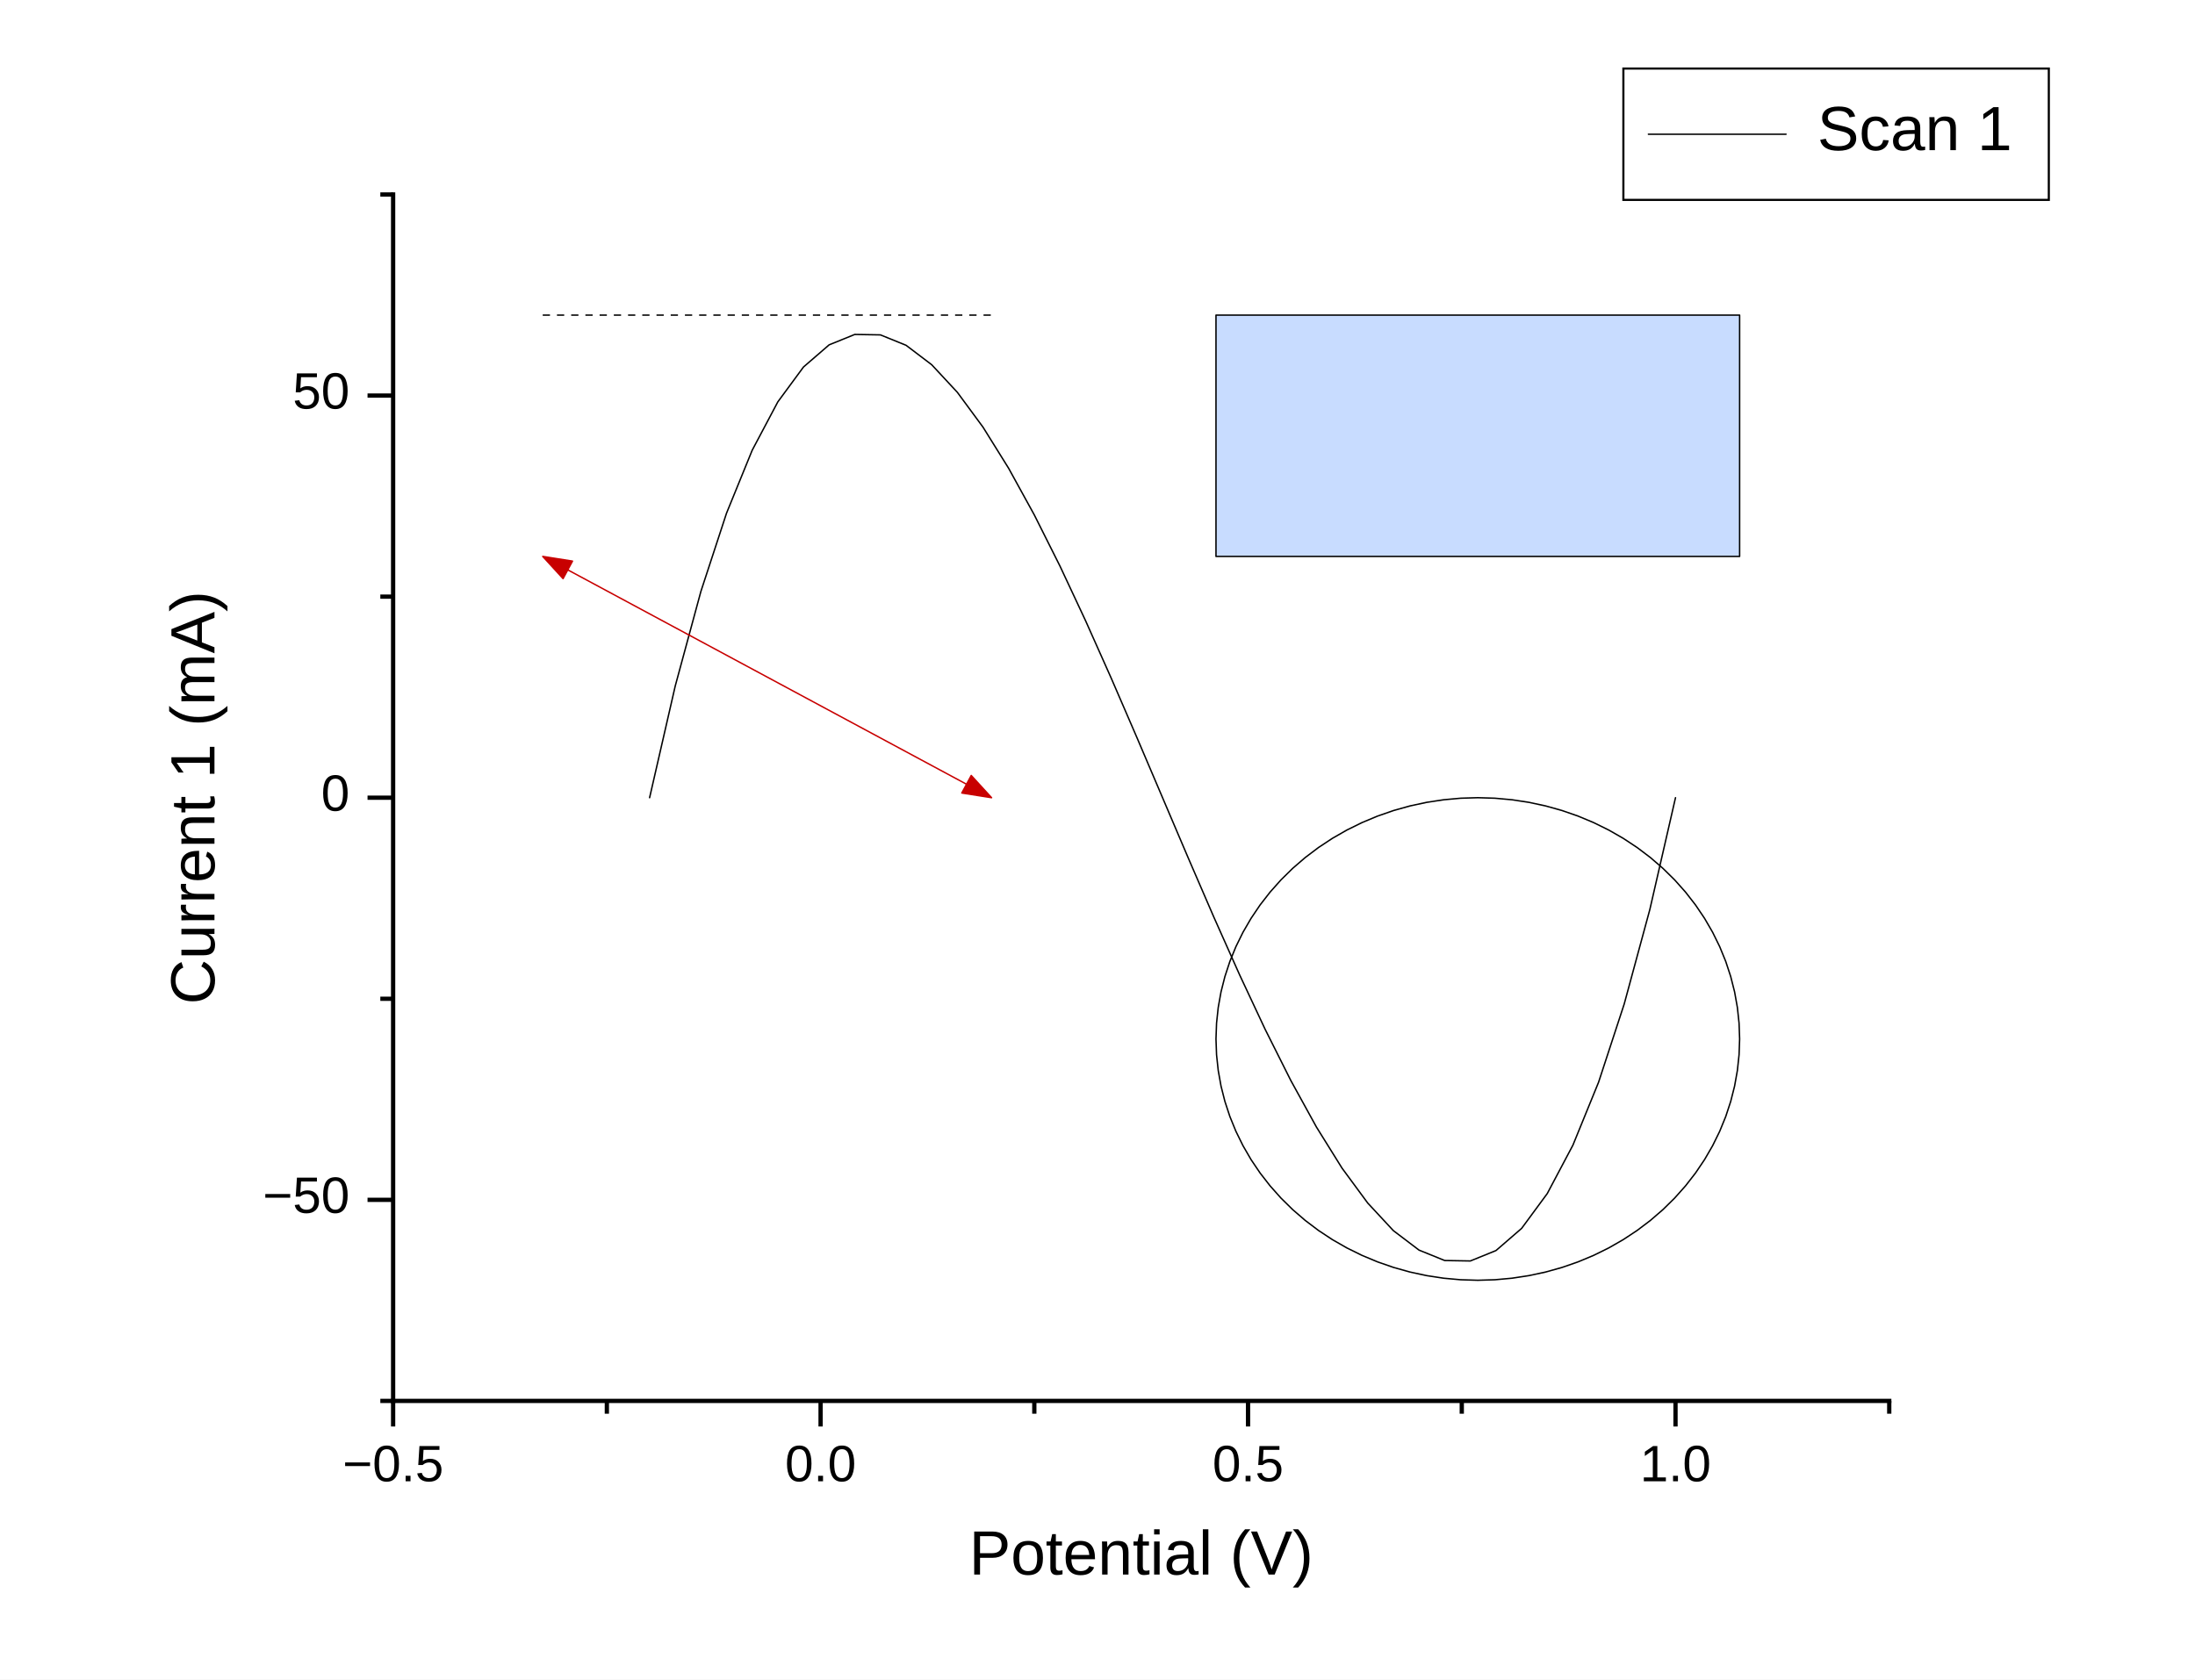
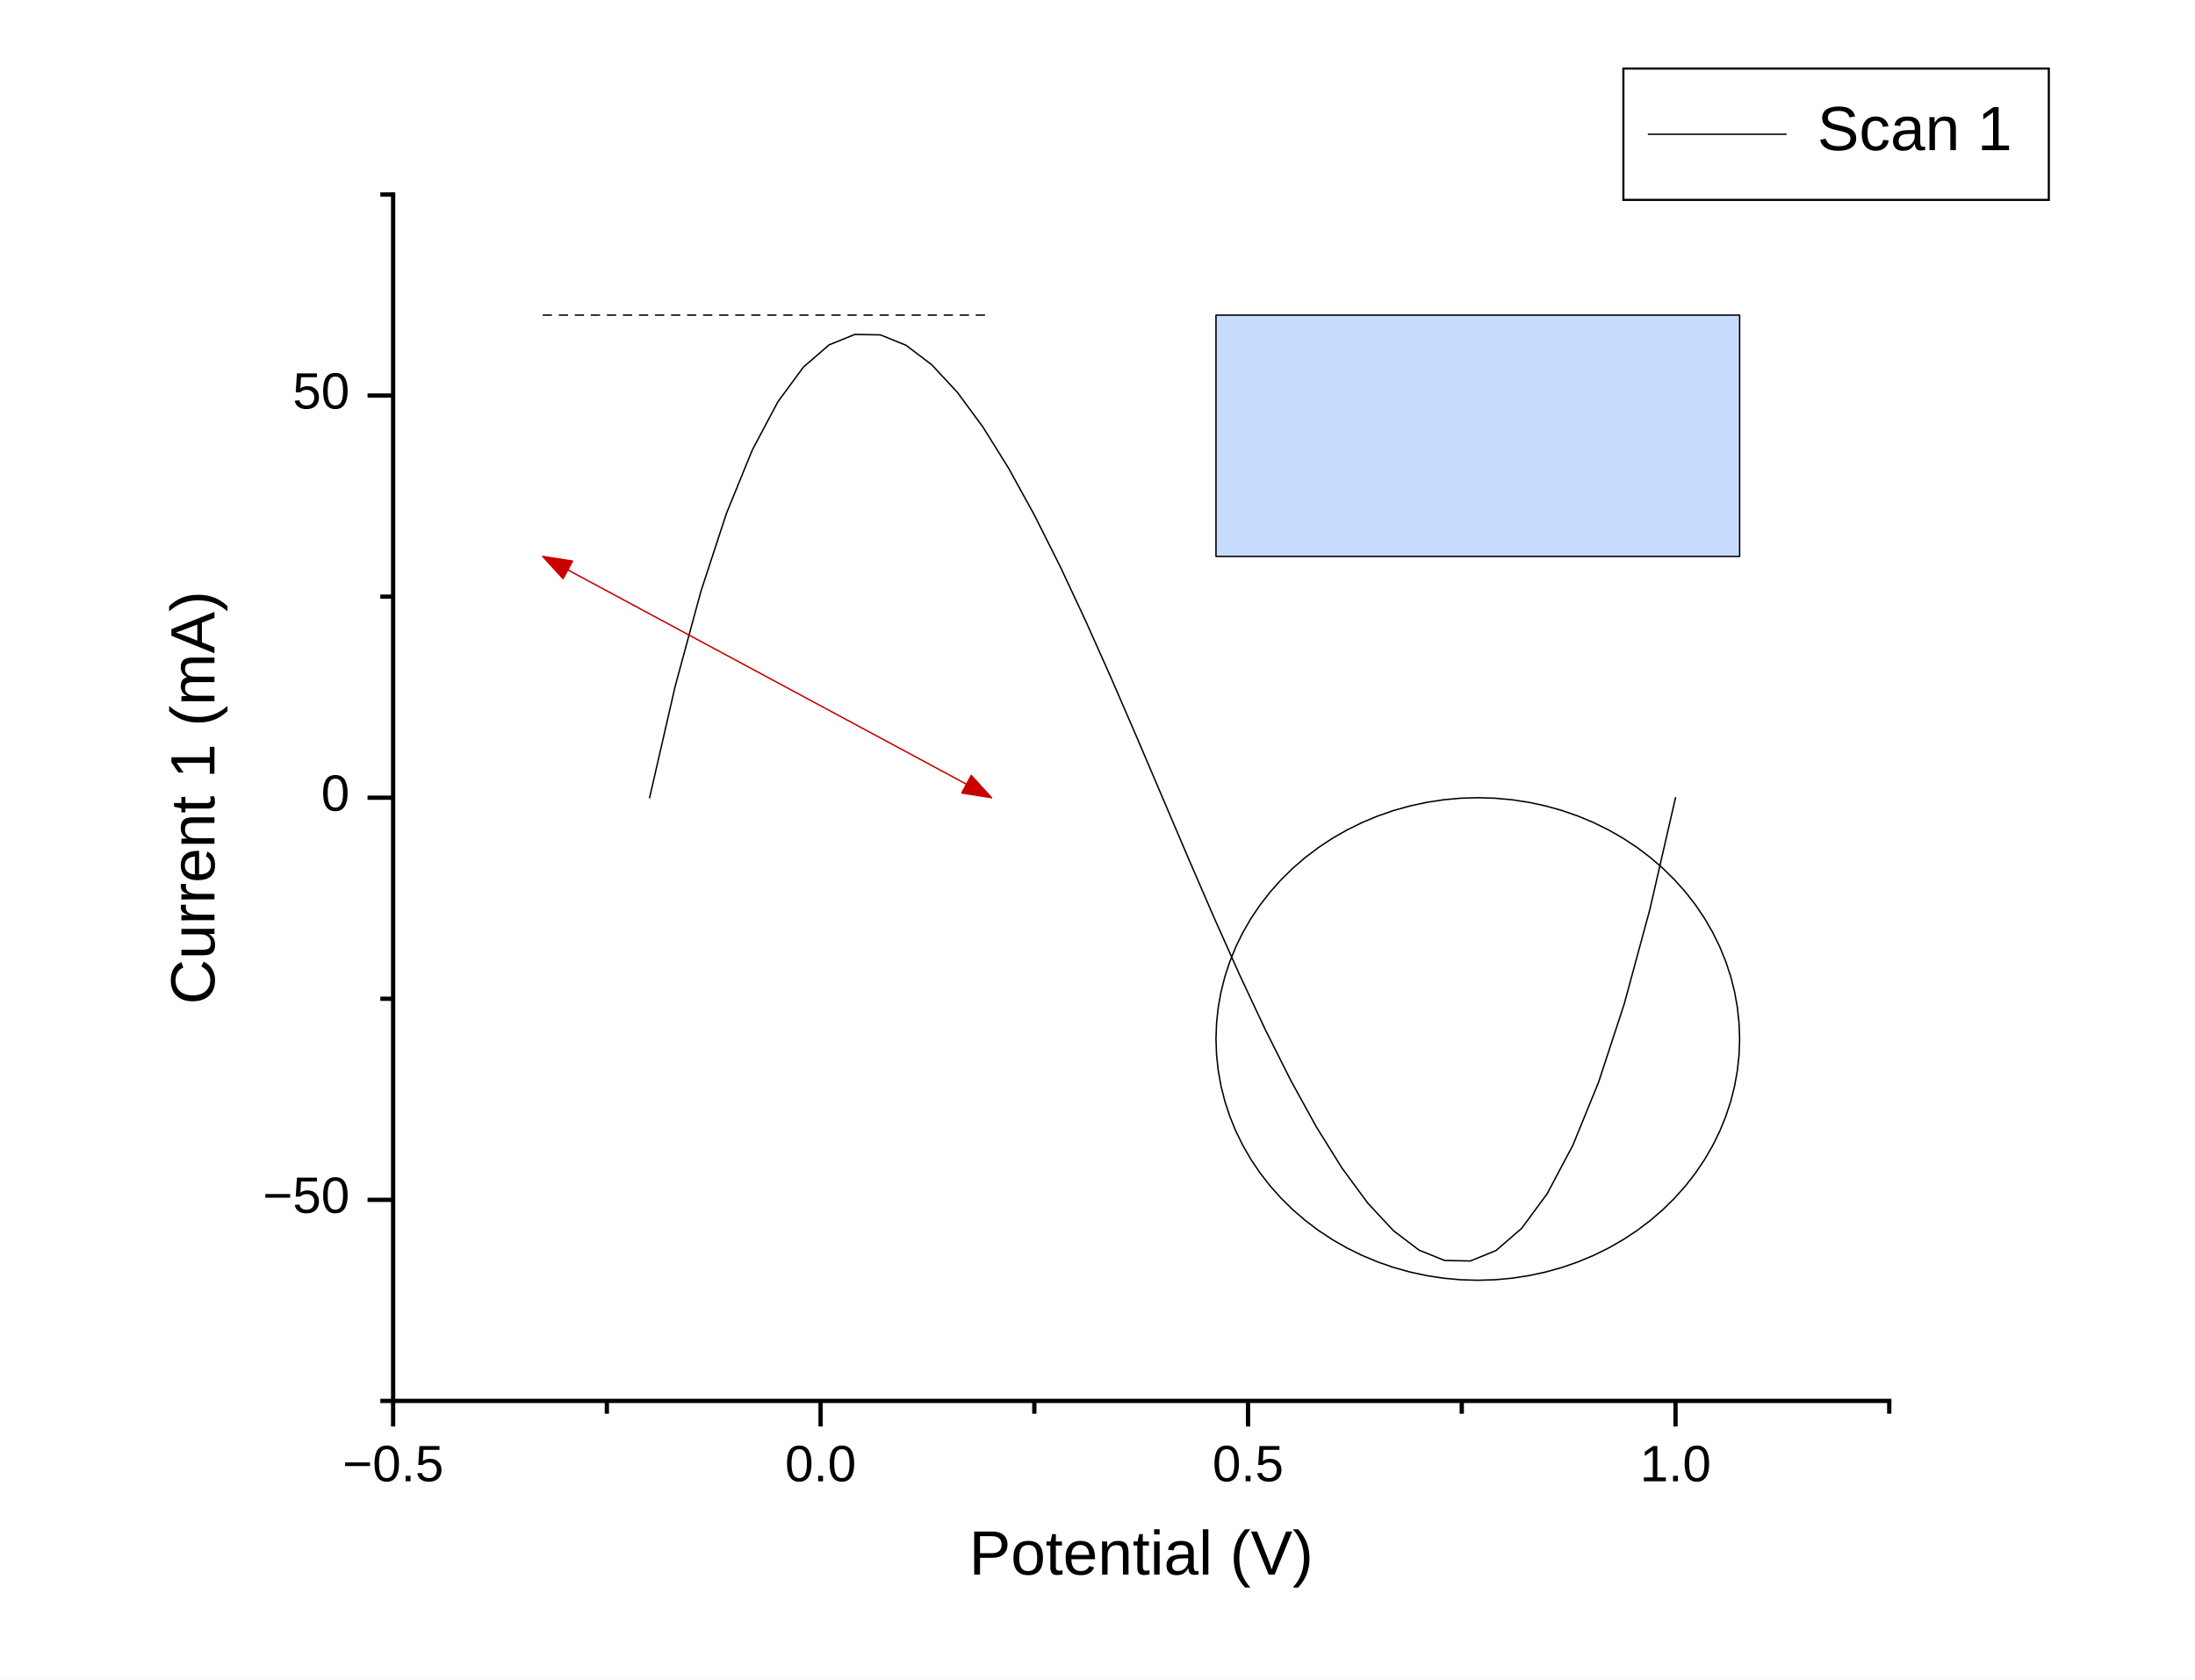
<svg xmlns="http://www.w3.org/2000/svg" width="771.84pt" height="590.76pt" viewBox="0 0 771.84 590.76">
  <rect x="0" y="0" width="771.84" height="590.76" fill="#FFFFFF" />
  <g id="layer0">
    <clipPath id="clip0">
      <rect x="138.237" y="68.41" width="526.086" height="424.343" />
    </clipPath>
    <g class="plots" clip-path="url(#clip0)">
      <path d="M228.423 280.581L237.441 241.277L246.46 208.019L255.479 180.49L264.497 158.371L273.516 141.344L282.534 129.091L291.553 121.294L300.572 117.634L309.59 117.793L318.609 121.453L327.628 128.295L336.646 138.002L345.665 150.255L354.683 164.736L363.702 181.126L372.721 199.108L381.739 218.362L390.758 238.572L399.777 259.417L408.795 280.581L417.814 301.746L426.832 322.591L435.851 342.801L444.87 362.055L453.888 380.037L462.907 396.427L471.925 410.908L480.944 423.161L489.963 432.868L498.981 439.71L508 443.37L517.019 443.529L526.037 439.869L535.056 432.072L544.074 419.819L553.093 402.792L562.112 380.673L571.13 353.144L580.149 319.886L589.168 280.581" fill="none" stroke="#000000" stroke-width="0.5" stroke-linecap="round" stroke-linejoin="round" />
    </g>
    <g class="overlay">
      <path d="M138.237 492.753L664.323 492.753" fill="none" stroke="#000000" stroke-width="1.5" stroke-linecap="square" />
      <path d="M138.237 68.41L138.237 492.753" fill="none" stroke="#000000" stroke-width="1.5" stroke-linecap="square" />
      <path d="M138.237 492.753L138.237 501.753M288.547 492.753L288.547 501.753M438.857 492.753L438.857 501.753M589.168 492.753L589.168 501.753M213.392 492.753L213.392 497.253M363.702 492.753L363.702 497.253M514.012 492.753L514.012 497.253M664.323 492.753L664.323 497.253" fill="none" stroke="#000000" stroke-width="1.5" />
      <path d="M138.237 422.029L129.237 422.029M138.237 280.581L129.237 280.581M138.237 139.134L129.237 139.134M138.237 492.753L133.737 492.753M138.237 351.305L133.737 351.305M138.237 209.858L133.737 209.858M138.237 68.41L133.737 68.41" fill="none" stroke="#000000" stroke-width="1.5" />
      <text x="138.237" y="521.013" font-family="'Arial', 'Liberation Sans', 'Helvetica', 'DejaVu Sans', sans-serif" font-size="18" fill="#000000" text-anchor="middle">−0.5</text>
      <text x="288.547" y="521.013" font-family="'Arial', 'Liberation Sans', 'Helvetica', 'DejaVu Sans', sans-serif" font-size="18" fill="#000000" text-anchor="middle">0.0</text>
      <text x="438.857" y="521.013" font-family="'Arial', 'Liberation Sans', 'Helvetica', 'DejaVu Sans', sans-serif" font-size="18" fill="#000000" text-anchor="middle">0.5</text>
      <text x="589.168" y="521.013" font-family="'Arial', 'Liberation Sans', 'Helvetica', 'DejaVu Sans', sans-serif" font-size="18" fill="#000000" text-anchor="middle">1.0</text>
      <text x="122.937" y="426.619" font-family="'Arial', 'Liberation Sans', 'Helvetica', 'DejaVu Sans', sans-serif" font-size="18" fill="#000000" text-anchor="end">−50</text>
      <text x="122.937" y="285.171" font-family="'Arial', 'Liberation Sans', 'Helvetica', 'DejaVu Sans', sans-serif" font-size="18" fill="#000000" text-anchor="end">0</text>
      <text x="122.937" y="143.724" font-family="'Arial', 'Liberation Sans', 'Helvetica', 'DejaVu Sans', sans-serif" font-size="18" fill="#000000" text-anchor="end">50</text>
      <text x="401.28" y="553.833" font-family="'Arial', 'Liberation Sans', 'Helvetica', 'DejaVu Sans', sans-serif" font-size="22" fill="#000000" text-anchor="middle">Potential (V)</text>
      <text x="75.417" y="280.581" font-family="'Arial', 'Liberation Sans', 'Helvetica', 'DejaVu Sans', sans-serif" font-size="22" fill="#000000" text-anchor="middle" transform="rotate(-90 75.417 280.581)">Current 1 (mA)</text>
      <rect x="570.837" y="24.109" width="149.6" height="46.2" fill="#FFFFFF" stroke="#000000" stroke-width="0.75" />
      <path d="M579.637 47.209L628.037 47.209" fill="none" stroke="#000000" stroke-width="0.5" stroke-linecap="round" stroke-linejoin="round" />
      <text x="639.037" y="52.819" font-family="'Arial', 'Liberation Sans', 'Helvetica', 'DejaVu Sans', sans-serif" font-size="22" fill="#000000">Scan 1</text>
-       <path d="M190.845 110.844L348.671 110.844" fill="none" stroke="#000000" stroke-width="0.5" stroke-linejoin="round" stroke-dasharray="2.55 2.45" />
+       <path d="M190.845 110.844L348.671 110.844" fill="none" stroke="#000000" stroke-width="0.5" stroke-linejoin="round" stroke-dasharray="3.24 2.4" />
      <path d="M198.772 199.975L340.744 276.319" fill="none" stroke="#C80000" stroke-width="0.5" stroke-linejoin="round" />
      <path d="M348.671 280.581L338.206 278.928L341.521 272.763Z" fill="#C80000" stroke="#C80000" stroke-width="0.5" stroke-linecap="round" stroke-linejoin="round" />
      <path d="M190.845 195.713L201.31 197.366L197.995 203.532Z" fill="#C80000" stroke="#C80000" stroke-width="0.5" stroke-linecap="round" stroke-linejoin="round" />
      <path d="M427.584 110.844L611.714 110.844L611.714 195.713L427.584 195.713Z" fill="#C8DCFF" stroke="#000000" stroke-width="0.5" stroke-linejoin="round" />
      <path d="M611.714 365.45L611.517 371.001L610.926 376.528L609.945 382.007L608.577 387.416L606.828 392.73L604.706 397.928L602.22 402.986L599.38 407.884L596.198 412.601L592.689 417.115L588.867 421.408L584.749 425.461L580.352 429.258L575.695 432.781L570.798 436.016L565.682 438.948L560.368 441.566L554.881 443.858L549.242 445.815L543.477 447.427L537.61 448.688L531.666 449.593L525.67 450.137L519.649 450.319L513.628 450.137L507.632 449.593L501.688 448.688L495.821 447.427L490.056 445.815L484.417 443.858L478.93 441.566L473.616 438.948L468.5 436.016L463.603 432.781L458.946 429.258L454.549 425.461L450.431 421.408L446.609 417.115L443.1 412.601L439.918 407.884L437.078 402.986L434.592 397.928L432.47 392.73L430.721 387.416L429.353 382.007L428.372 376.528L427.781 371.001L427.584 365.45L427.781 359.899L428.372 354.372L429.353 348.893L430.721 343.484L432.47 338.17L434.592 332.972L437.078 327.914L439.918 323.016L443.1 318.3L446.609 313.785L450.431 309.492L454.549 305.439L458.946 301.642L463.603 298.119L468.5 294.884L473.616 291.952L478.93 289.334L484.417 287.042L490.056 285.085L495.821 283.473L501.688 282.212L507.632 281.308L513.628 280.763L519.649 280.581L525.67 280.763L531.666 281.308L537.61 282.212L543.477 283.473L549.242 285.085L554.881 287.042L560.368 289.334L565.682 291.952L570.798 294.884L575.695 298.119L580.352 301.642L584.749 305.439L588.867 309.492L592.689 313.785L596.198 318.3L599.38 323.016L602.22 327.914L604.706 332.972L606.828 338.17L608.577 343.484L609.945 348.893L610.926 354.372L611.517 359.899Z" fill="none" stroke="#000000" stroke-width="0.5" stroke-linejoin="round" />
    </g>
  </g>
</svg>
